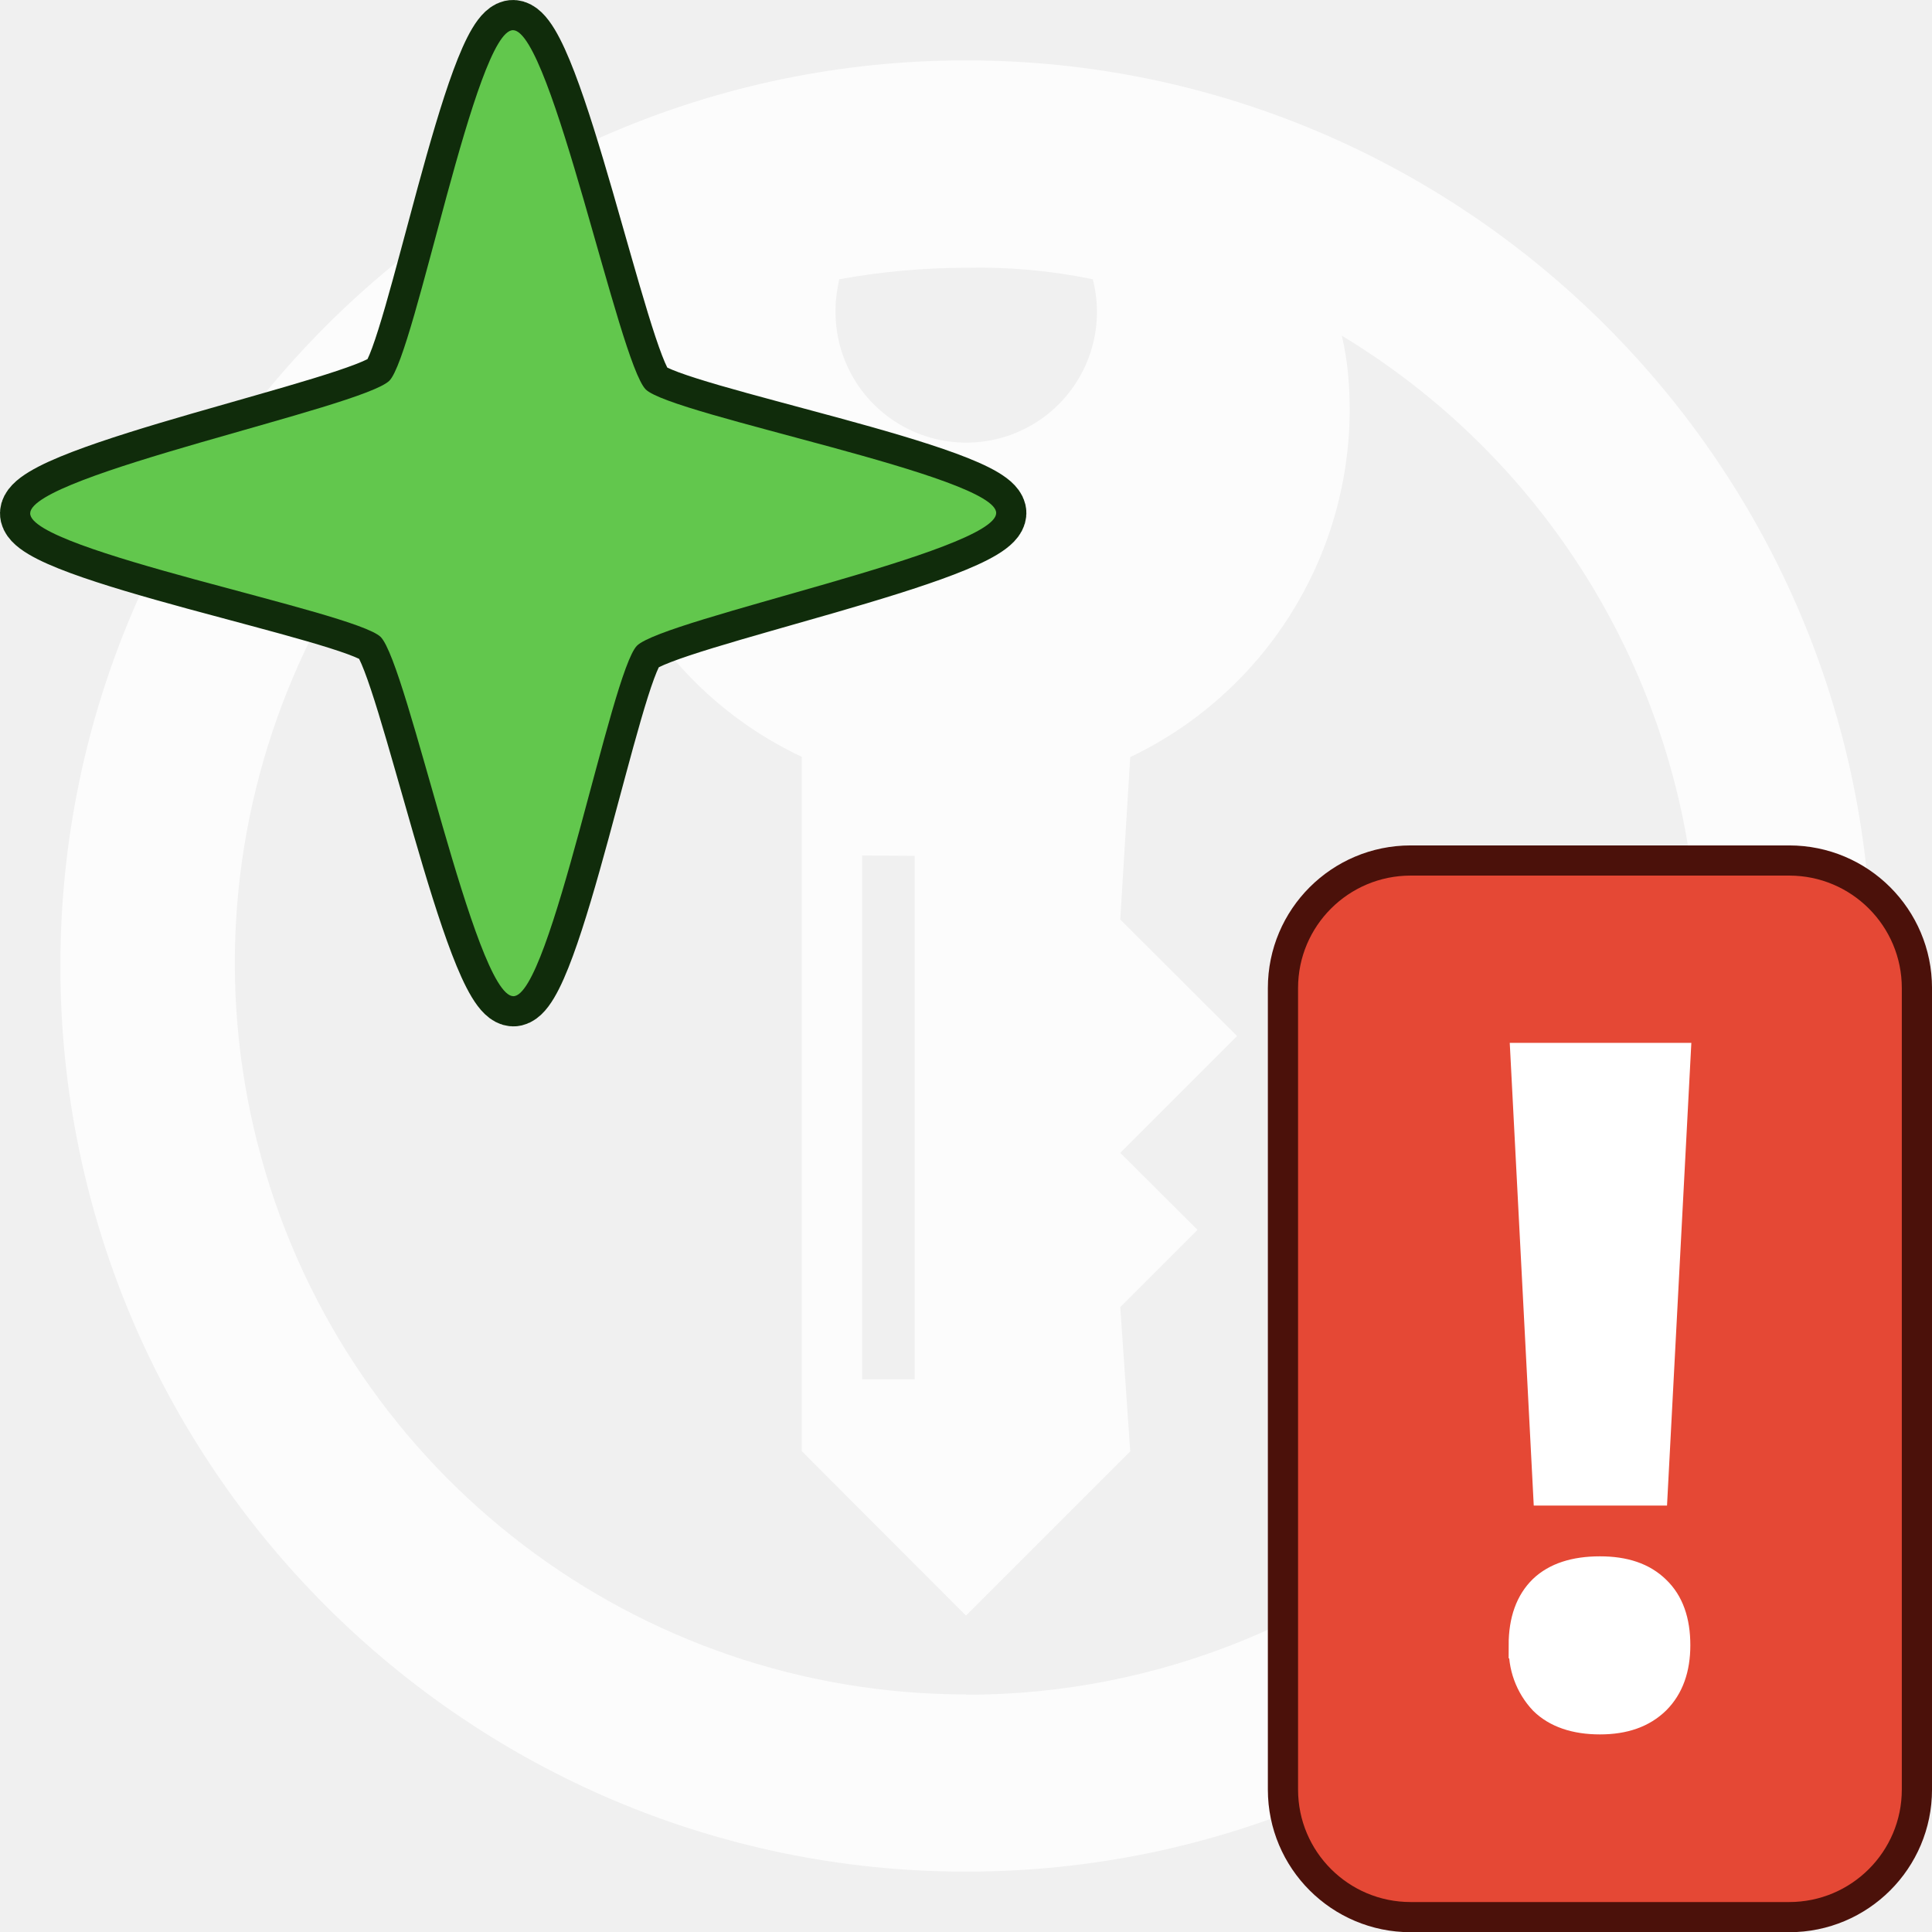
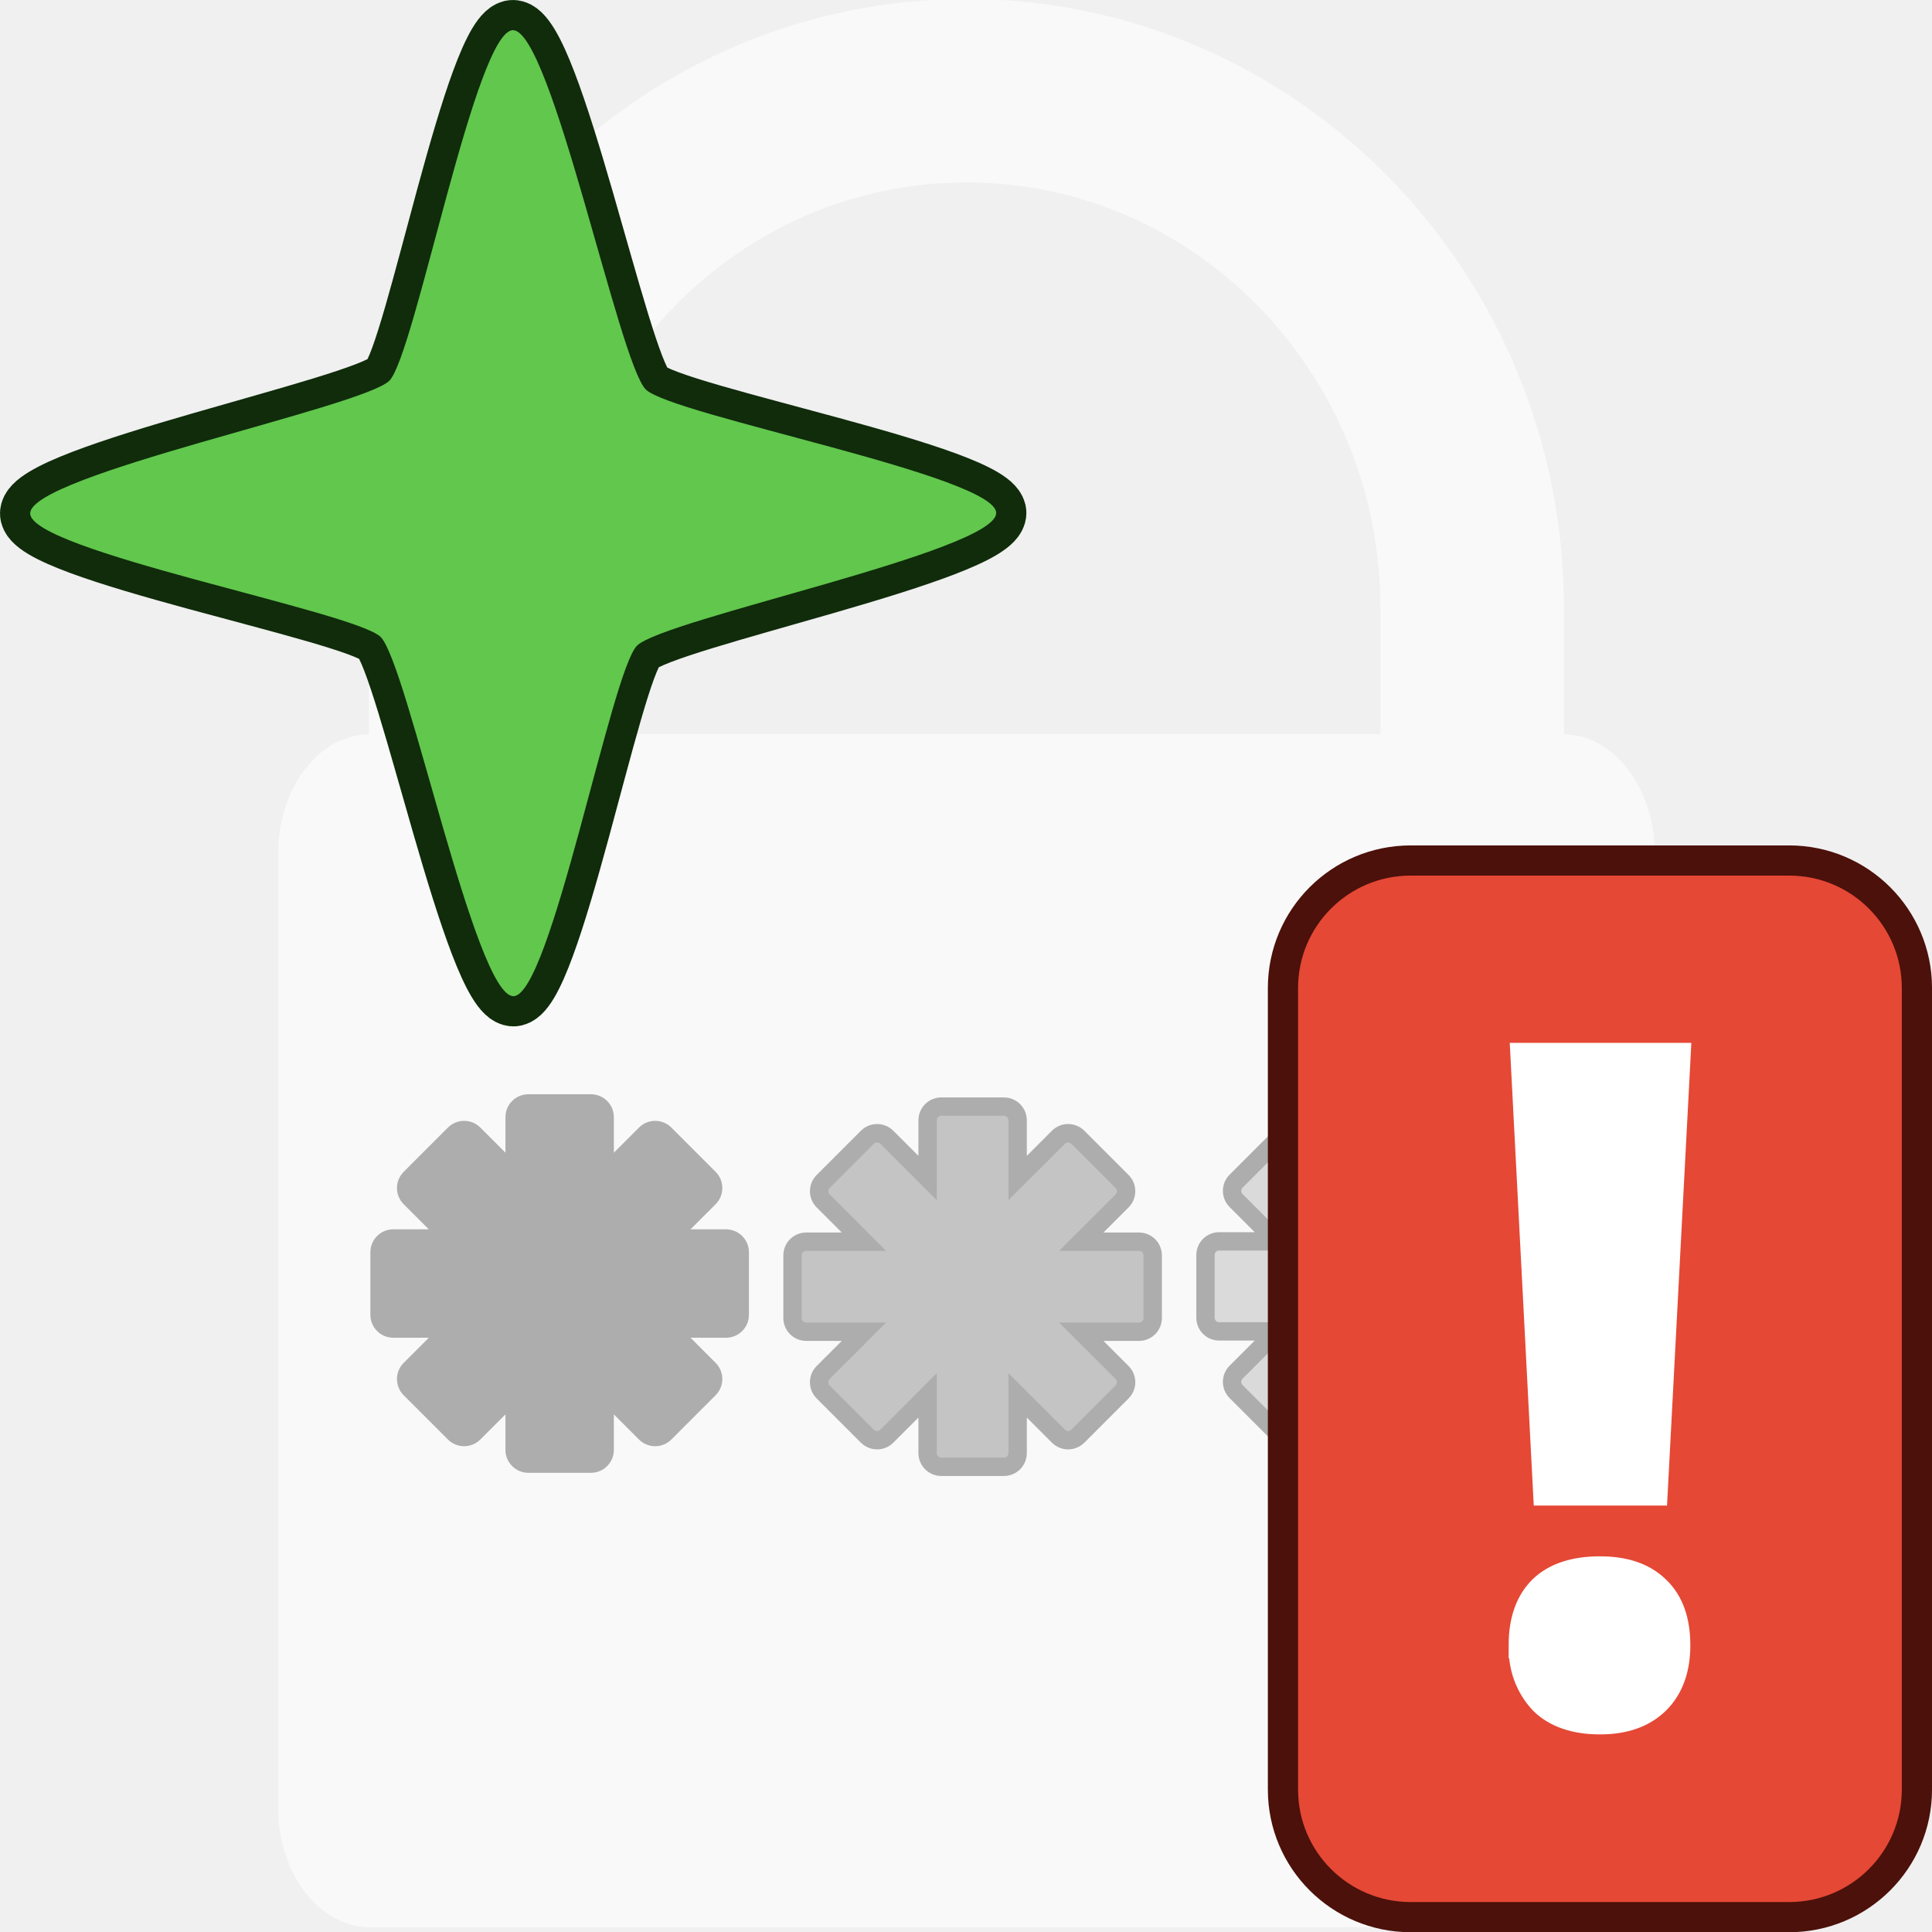
- <svg xmlns="http://www.w3.org/2000/svg" height="64" width="64" viewBox="0 0 64 64" xml:space="preserve">
-   <path d="M32 2C15.46 2 2 15.46 2 32s13.46 30 30 30 30-13.46 30-30S48.54 2 32 2Zm-4.2 7.25c1.38-.25 2.82-.38 4.2-.38a18.7 18.7 0 0 1 4.2.38 4.33 4.33 0 1 1-8.52.94c0-.32.06-.63.12-.94zm2.5 19.1v17.34h-1.74V28.34ZM32 56.13a24.23 24.23 0 0 1-12.45-45.01c-.13.85-.26 1.64-.26 2.49 0 5.04 2.95 9.43 7.27 11.46v23L32 53.52l5.44-5.44-.33-4.78 2.56-2.56-2.56-2.55 3.87-3.87-3.87-3.86.33-5.38a12.77 12.77 0 0 0 7.27-11.46c0-.85-.06-1.64-.26-2.5a24.45 24.45 0 0 1 11.8 20.78A24.23 24.23 0 0 1 32 56.14z" style="display:inline;fill:#fcfcfc;stroke-width:.493" />
-   <g stroke="#0c0c0c" stroke-opacity=".8" style="display:inline;stroke-width:1;stroke:#34220a;stroke-opacity:1">
-     <g style="display:inline;stroke:#34220a;stroke-width:.846;stroke-opacity:1">
-       <path d="M17 33c-1.27-.04-3.5-11-4.39-11.9C11.74 20.25.96 18.24 1 17c.04-1.27 11-3.5 11.9-4.39C13.75 11.74 15.76.96 17 1c1.27.04 3.5 11 4.39 11.9.87.86 11.65 2.87 11.61 4.1-.04 1.27-11 3.5-11.9 4.39-.86.87-2.87 11.65-4.1 11.61z" display="inline" fill="#62c74d" stroke="none" style="display:inline;stroke:#102c0b;stroke-width:2;stroke-dasharray:none;stroke-opacity:1;paint-order:stroke fill markers" />
-     </g>
-     <g style="display:inline;stroke:#34220a;stroke-width:1;stroke-opacity:1">
-       <rect x="39.15" y="22.7" width="20" height="34.04" ry="3.73" display="inline" fill="#e54835" stroke="none" style="display:inline;stroke:#4b110a;stroke-width:2.001;stroke-linecap:round;stroke-linejoin:round;stroke-dasharray:none;stroke-opacity:1;paint-order:stroke fill markers" transform="matrix(1 0 0 .9989 3.85 6.33)" />
-       <path d="M54.81 49.44h-3.59l-.75-14.46h5.1zm-4.4 5.06c0-.83.23-1.45.67-1.88.44-.42 1.08-.63 1.92-.63.82 0 1.44.21 1.89.65.45.43.67 1.05.67 1.86 0 .78-.22 1.4-.67 1.85-.46.45-1.08.67-1.89.67-.82 0-1.46-.22-1.9-.65a2.5 2.5 0 0 1-.68-1.87z" display="inline" fill="#fff" stroke="#fff" style="display:inline;stroke:#fff;stroke-width:.869;stroke-opacity:1" />
-     </g>
+ <svg xmlns="http://www.w3.org/2000/svg" height="64" width="64" viewBox="0 0 64 64">
+   <g transform="scale(0.304)" opacity="0.7">
+     <path style="fill:none;stroke:#fcfcfc;stroke-width:20;stroke-miterlimit:4" d="M 105.308,9.883 A 55.117,56.435 0 0 0 50.192,66.318 a 55.117,56.435 0 0 0 5.08e-4,0.262 V 140.117 H 160.424 V 66.643 A 55.117,56.435 0 0 0 160.425,66.318 55.117,56.435 0 0 0 105.308,9.883 Z" />
+     <rect style="fill:#fcfcfc;fill-opacity:1;fill-rule:evenodd" width="150" height="130" x="30.308" y="80" rx="10" ry="13" />
+     <path style="fill:#d0d0d0;fill-opacity:1;stroke:#909090;stroke-width:2;stroke-miterlimit:4" d="m 147.576,120.549 c -0.83,0 -1.498,0.668 -1.498,1.498 v 6.282 l -4.442,-4.442 c -0.587,-0.587 -1.533,-0.587 -2.12,0 l -4.819,4.819 c -0.587,0.587 -0.587,1.532 0,2.12 l 4.442,4.442 h -6.282 c -0.83,0 -1.498,0.668 -1.498,1.498 v 6.816 c 0,0.83 0.668,1.498 1.498,1.498 h 6.282 l -4.442,4.442 c -0.587,0.587 -0.587,1.533 0,2.12 l 4.819,4.819 c 0.587,0.587 1.532,0.587 2.12,0 l 4.442,-4.442 v 6.282 c 0,0.83 0.668,1.498 1.498,1.498 h 6.816 c 0.83,0 1.498,-0.668 1.498,-1.498 v -6.282 l 4.442,4.442 c 0.587,0.587 1.532,0.587 2.12,0 l 4.819,-4.819 c 0.587,-0.587 0.587,-1.533 0,-2.12 l -4.442,-4.442 h 6.282 c 0.83,0 1.498,-0.668 1.498,-1.498 v -6.816 c 0,-0.83 -0.668,-1.498 -1.498,-1.498 h -6.282 l 4.442,-4.442 c 0.587,-0.587 0.587,-1.532 0,-2.12 l -4.819,-4.819 c -0.587,-0.587 -1.533,-0.587 -2.12,0 l -4.442,4.442 v -6.282 c 0,-0.83 -0.668,-1.498 -1.498,-1.498 z" />
+     <path style="fill:#b0b0b0;fill-opacity:1;stroke:#909090;stroke-width:2;stroke-miterlimit:4" d="m 102.576,120.585 c -0.83,0 -1.498,0.668 -1.498,1.498 v 6.282 l -4.442,-4.442 c -0.587,-0.587 -1.533,-0.587 -2.12,0 l -4.819,4.819 c -0.587,0.587 -0.587,1.532 0,2.12 l 4.442,4.442 h -6.282 c -0.83,0 -1.498,0.668 -1.498,1.498 v 6.816 c 0,0.83 0.668,1.498 1.498,1.498 h 6.282 l -4.442,4.442 c -0.587,0.587 -0.587,1.533 0,2.12 l 4.819,4.819 c 0.587,0.587 1.533,0.587 2.12,0 l 4.442,-4.442 v 6.282 c 0,0.83 0.668,1.498 1.498,1.498 h 6.816 c 0.83,0 1.498,-0.668 1.498,-1.498 v -6.282 l 4.442,4.442 c 0.587,0.587 1.532,0.587 2.12,0 l 4.819,-4.819 c 0.587,-0.587 0.587,-1.533 0,-2.12 l -4.442,-4.442 h 6.282 c 0.83,0 1.498,-0.668 1.498,-1.498 v -6.816 c 0,-0.83 -0.668,-1.498 -1.498,-1.498 h -6.282 l 4.442,-4.442 c 0.587,-0.587 0.587,-1.532 0,-2.12 l -4.819,-4.819 c -0.587,-0.587 -1.533,-0.587 -2.12,0 l -4.442,4.442 v -6.282 c 0,-0.83 -0.668,-1.498 -1.498,-1.498 z" />
+     <path style="fill:#909090;fill-opacity:1;stroke:#909090;stroke-width:2;stroke-miterlimit:4" d="m 57.576,120.239 c -0.83,0 -1.498,0.668 -1.498,1.498 v 6.282 l -4.442,-4.442 c -0.587,-0.587 -1.533,-0.587 -2.12,0 l -4.819,4.819 c -0.587,0.587 -0.587,1.532 0,2.12 l 4.442,4.442 h -6.282 c -0.83,0 -1.498,0.668 -1.498,1.498 v 6.816 c 0,0.83 0.668,1.498 1.498,1.498 h 6.282 l -4.442,4.442 c -0.587,0.587 -0.587,1.533 0,2.12 l 4.819,4.819 c 0.587,0.587 1.533,0.587 2.12,0 l 4.442,-4.442 v 6.282 c 0,0.83 0.668,1.498 1.498,1.498 h 6.816 c 0.83,0 1.498,-0.668 1.498,-1.498 v -6.282 l 4.442,4.442 c 0.587,0.587 1.532,0.587 2.12,0 l 4.819,-4.819 c 0.587,-0.587 0.587,-1.533 0,-2.12 l -4.442,-4.442 h 6.282 c 0.83,0 1.498,-0.668 1.498,-1.498 v -6.816 c 0,-0.83 -0.668,-1.498 -1.498,-1.498 h -6.282 l 4.442,-4.442 c 0.587,-0.587 0.587,-1.532 0,-2.12 l -4.819,-4.819 c -0.587,-0.587 -1.533,-0.587 -2.12,0 l -4.442,4.442 v -6.282 c 0,-0.83 -0.668,-1.498 -1.498,-1.498 z" />
+   </g>
+   <g style="display:inline;stroke:#34220a;stroke-width:.846;stroke-opacity:1">
+     <path d="M17 33c-1.27-.04-3.5-11-4.39-11.9C11.74 20.25.96 18.24 1 17c.04-1.27 11-3.5 11.9-4.39C13.75 11.74 15.76.96 17 1c1.27.04 3.5 11 4.39 11.9.87.86 11.65 2.87 11.61 4.1-.04 1.27-11 3.5-11.9 4.39-.86.87-2.87 11.65-4.1 11.61z" fill="#62c74d" stroke="none" style="display:inline;stroke:#102c0b;stroke-width:2;stroke-dasharray:none;stroke-opacity:1;paint-order:stroke fill markers" />
+   </g>
+   <g style="display:inline;stroke:#34220a;stroke-width:1;stroke-opacity:1" stroke="#0c0c0c" stroke-opacity=".8">
+     <rect x="39.15" y="22.7" width="20" height="34.04" ry="3.73" display="inline" fill="#e54835" stroke="none" style="display:inline;stroke:#4b110a;stroke-width:2.001;stroke-linecap:round;stroke-linejoin:round;stroke-dasharray:none;stroke-opacity:1;paint-order:stroke fill markers" transform="matrix(1 0 0 .9989 3.85 6.33)" />
+     <path d="M54.81 49.44h-3.59l-.75-14.46h5.1zm-4.4 5.06c0-.83.23-1.45.67-1.88.44-.42 1.08-.63 1.92-.63.82 0 1.44.21 1.89.65.45.43.67 1.05.67 1.86 0 .78-.22 1.4-.67 1.85-.46.45-1.08.67-1.89.67-.82 0-1.46-.22-1.9-.65a2.5 2.5 0 0 1-.68-1.87z" display="inline" fill="#fff" stroke="#fff" style="display:inline;stroke:#fff;stroke-width:.869;stroke-opacity:1" />
  </g>
</svg>
